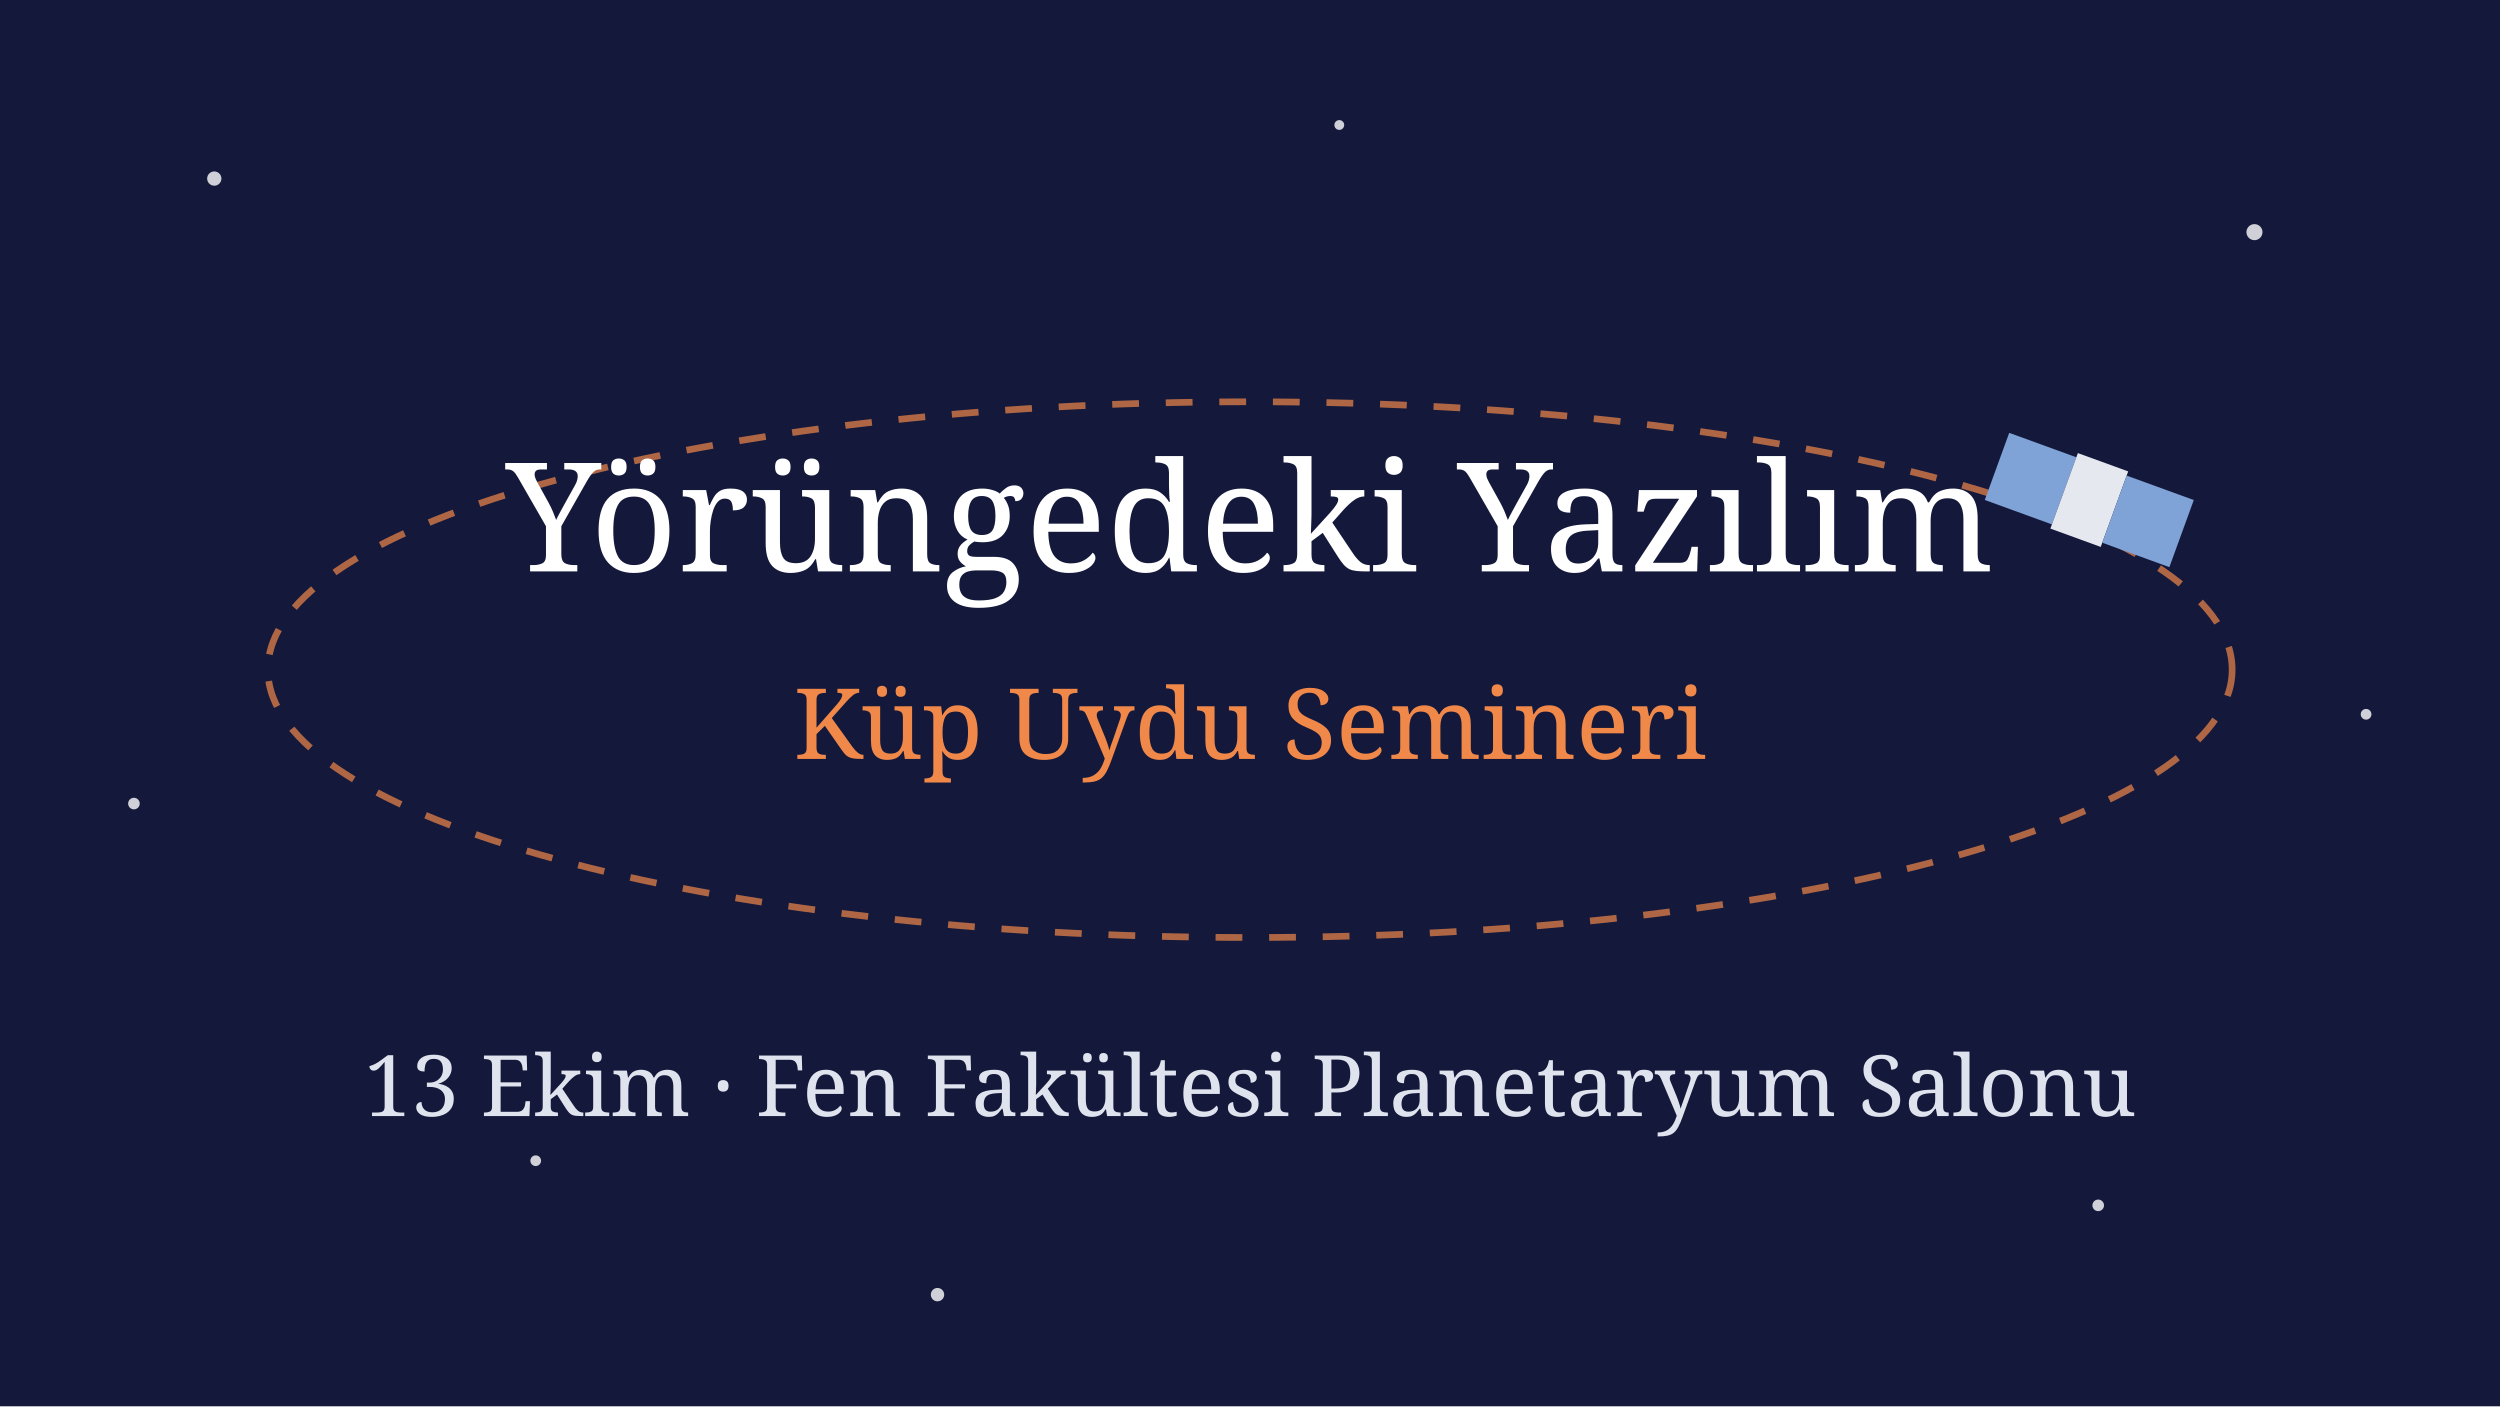
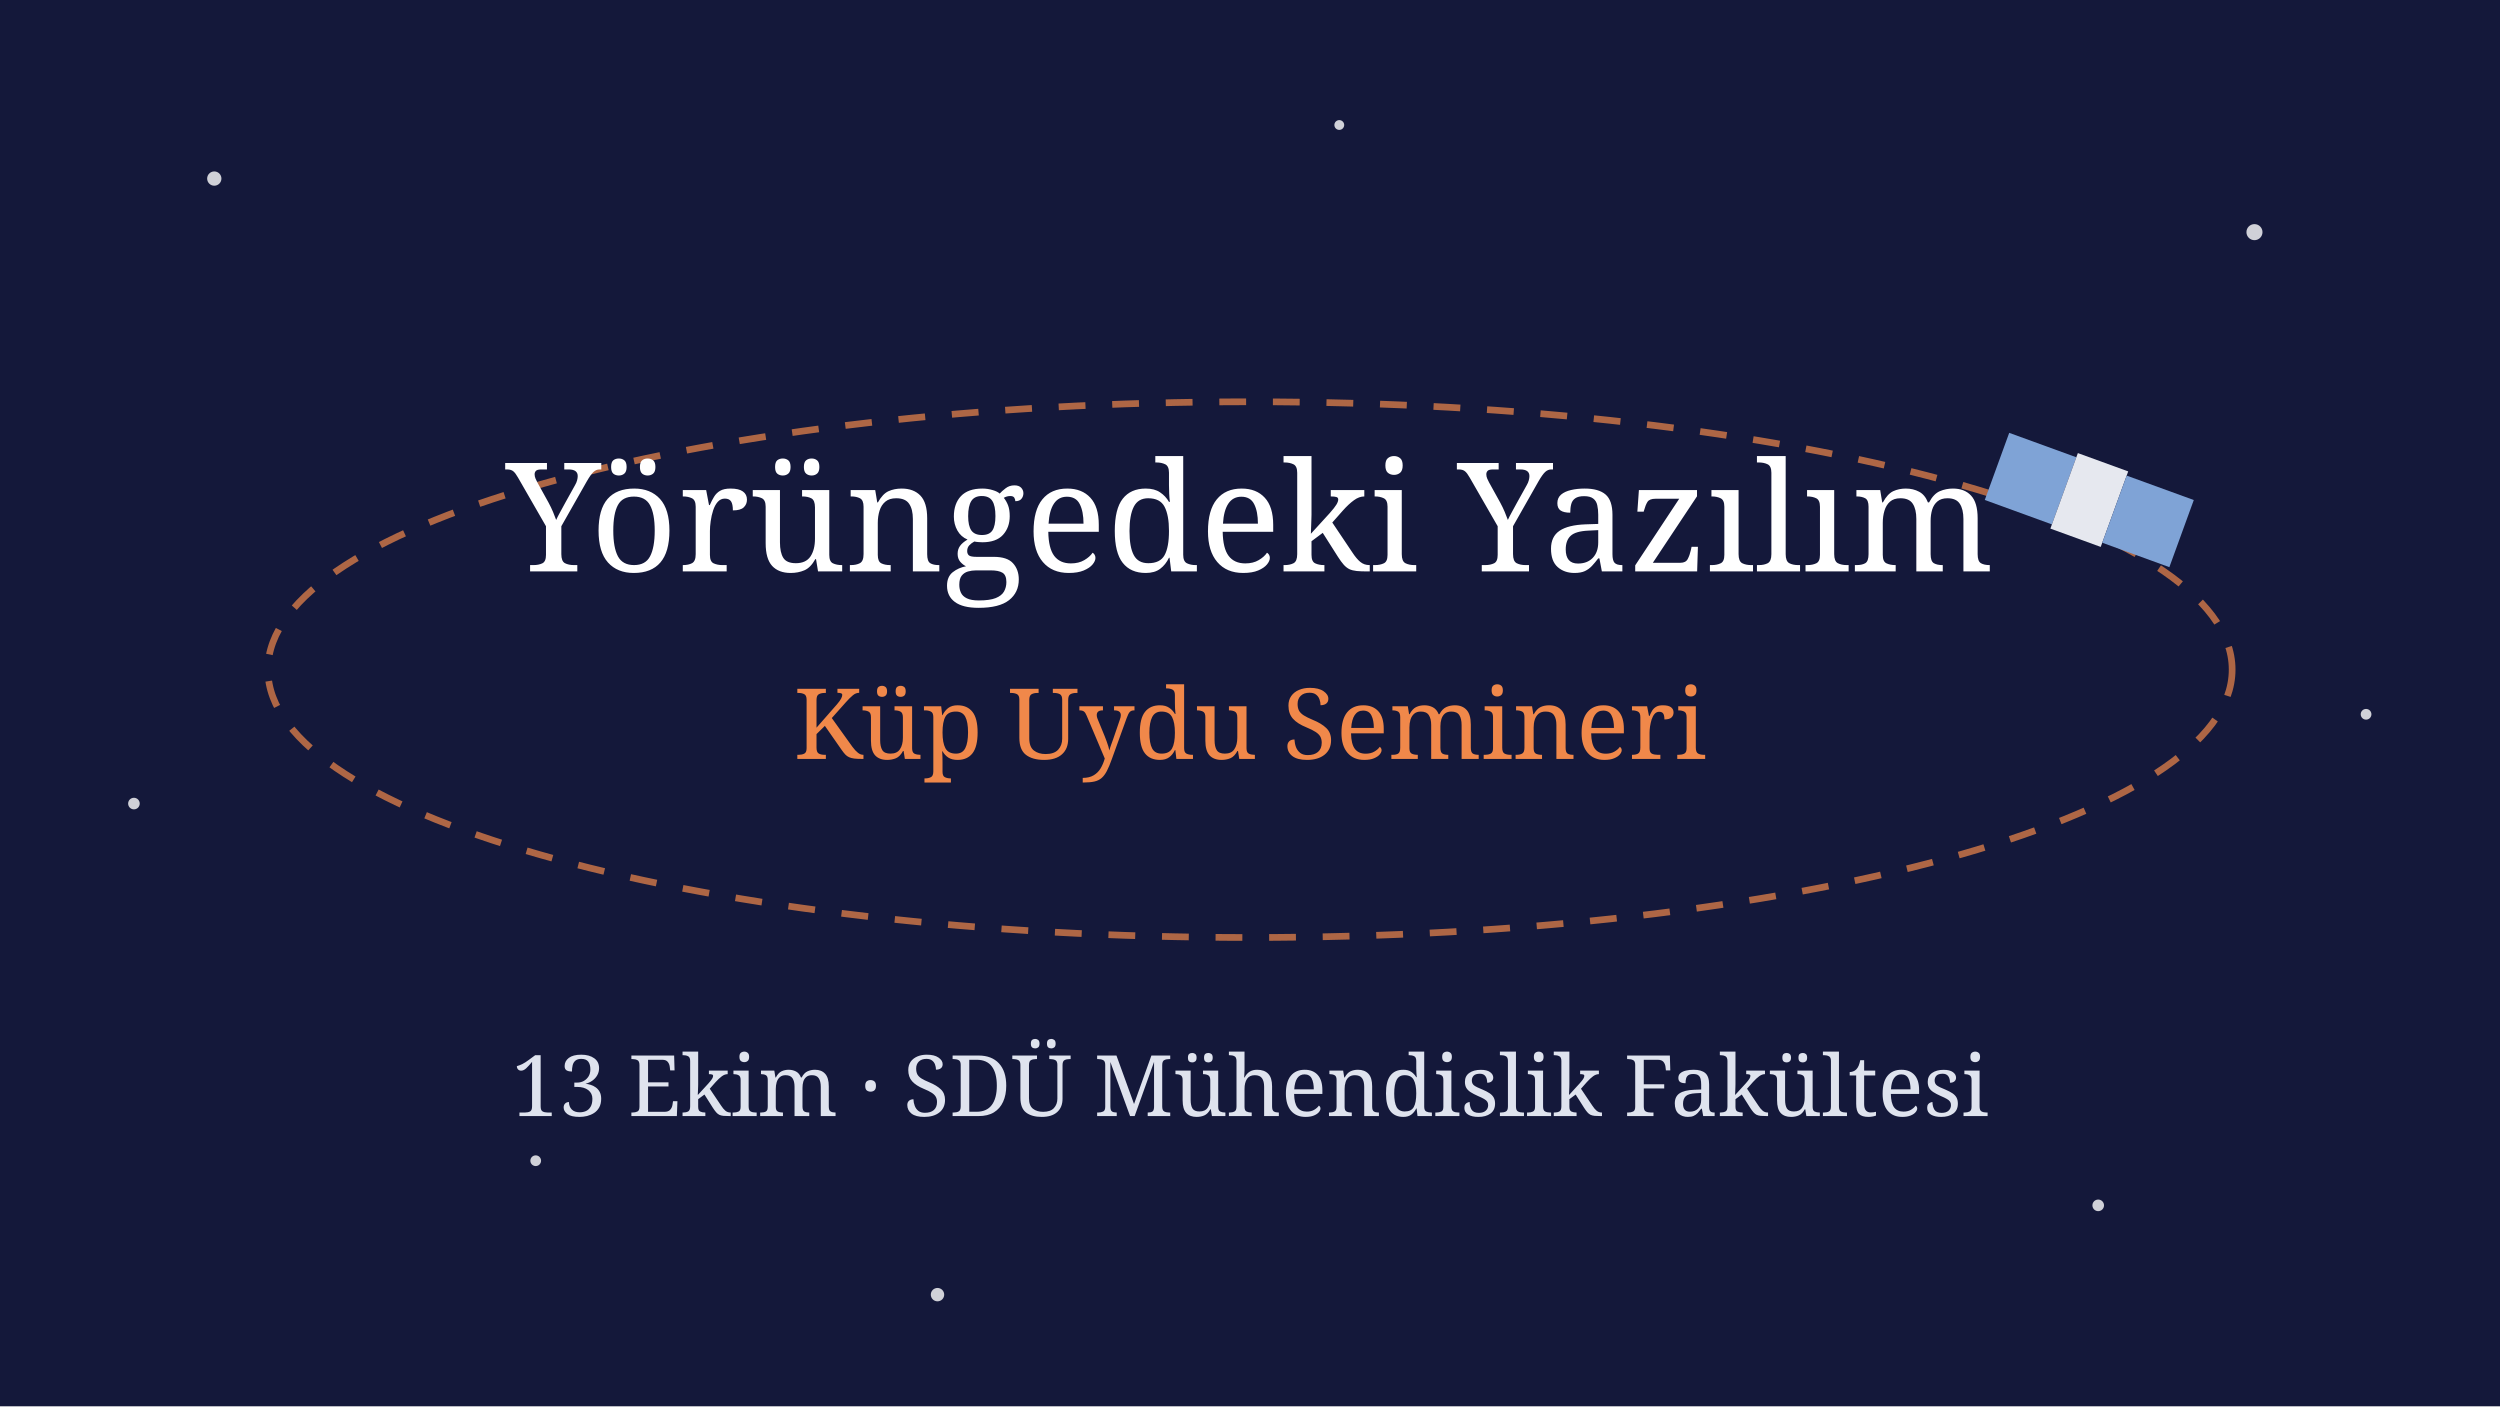
<svg xmlns="http://www.w3.org/2000/svg" width="560" height="315" viewBox="0 0 560 315">
  <rect width="560" height="315" fill="#14183a" />
  <g fill="#ffffff" opacity="0.8">
    <circle cx="48" cy="40" r="1.6" />
    <circle cx="120" cy="260" r="1.2" />
    <circle cx="505" cy="52" r="1.8" />
    <circle cx="470" cy="270" r="1.3" />
    <circle cx="300" cy="28" r="1.1" />
    <circle cx="210" cy="290" r="1.5" />
    <circle cx="530" cy="160" r="1.2" />
    <circle cx="30" cy="180" r="1.3" />
  </g>
  <ellipse cx="280" cy="150" rx="220" ry="60" fill="none" stroke="#f0884a" stroke-width="1.5" stroke-dasharray="6 6" opacity="0.7" />
  <g transform="translate(468 112) rotate(20)">
    <rect x="-22" y="-8" width="16" height="16" fill="#7fa3d6" />
    <rect x="-6" y="-9" width="12" height="18" fill="#e6e8ef" />
    <rect x="6" y="-8" width="16" height="16" fill="#7fa3d6" />
  </g>
  <text x="280" y="128" text-anchor="middle" font-family="Georgia, serif" font-size="34" fill="#ffffff">Yörüngedeki Yazılım</text>
  <text x="280" y="170" text-anchor="middle" font-family="Georgia, serif" font-size="22" fill="#f0884a">Küp Uydu Semineri</text>
-   <text x="280" y="250" text-anchor="middle" font-family="Georgia, serif" font-size="19" fill="#dfe3ee">13 Ekim · Fen Fakültesi Planetaryum Salonu</text>
+   <text x="280" y="250" text-anchor="middle" font-family="Georgia, serif" font-size="19" fill="#dfe3ee">13 Ekim · SDÜ Mühendislik Fakültesi</text>
</svg>
